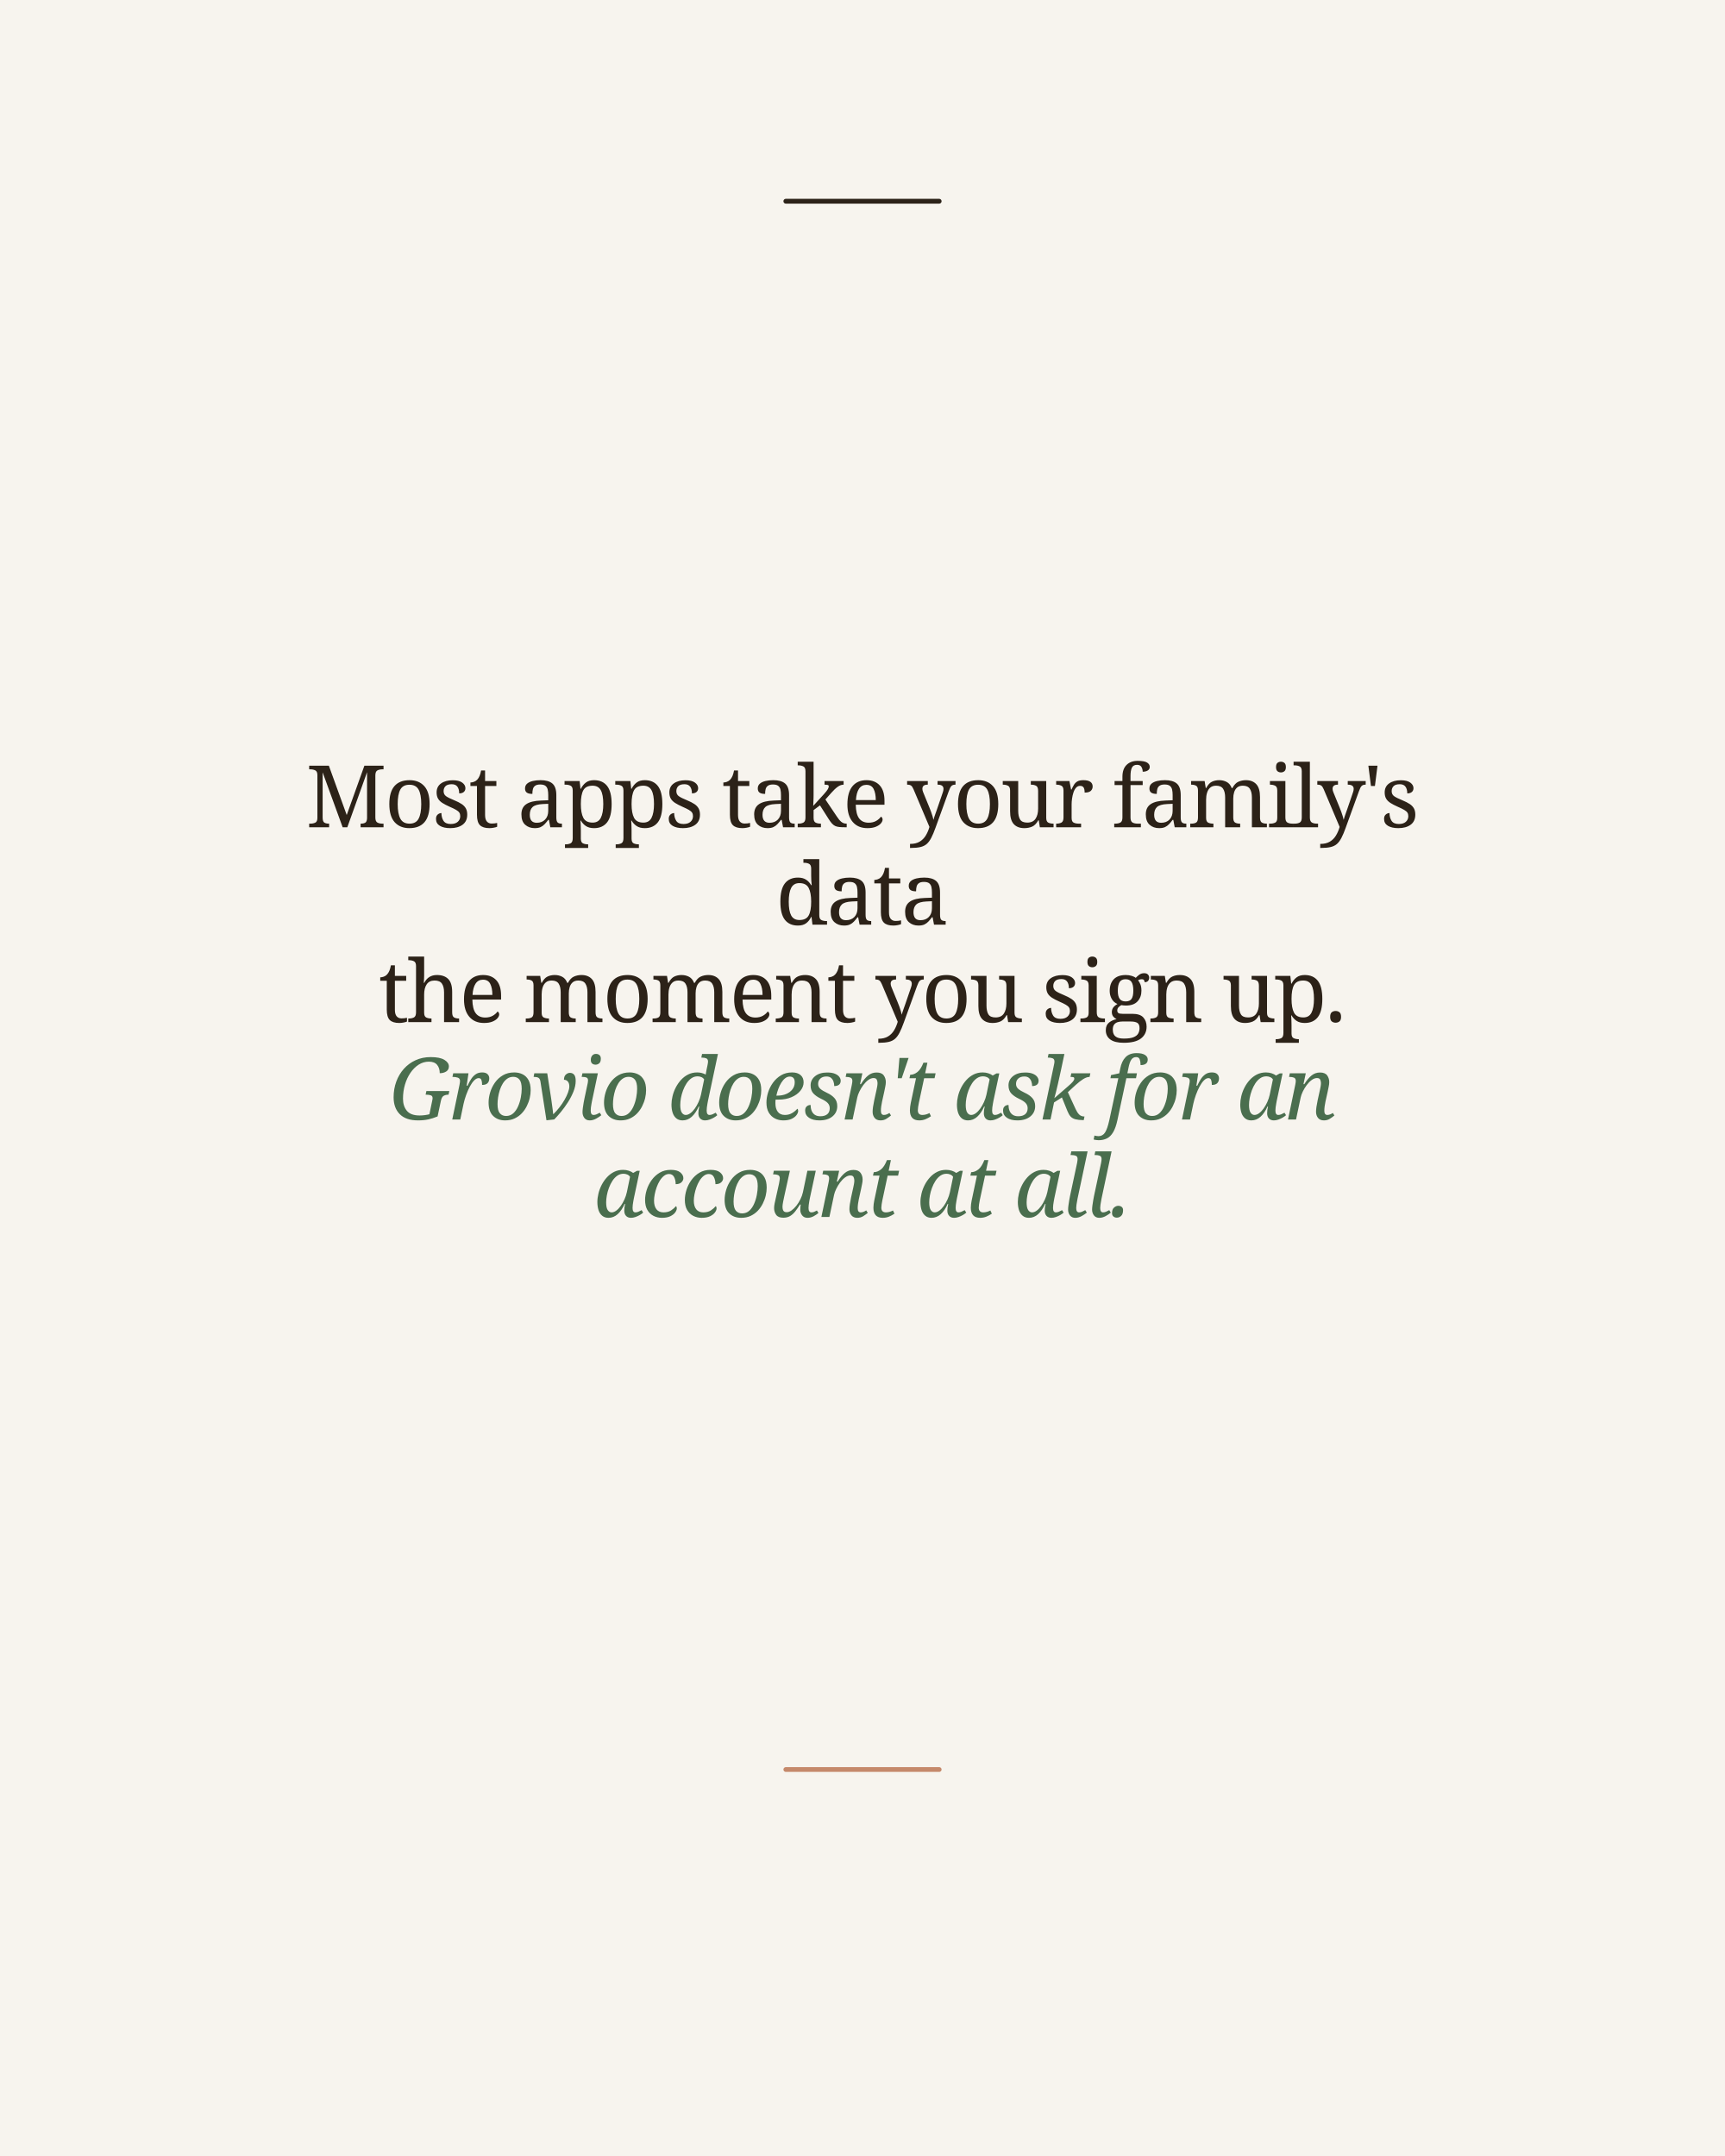
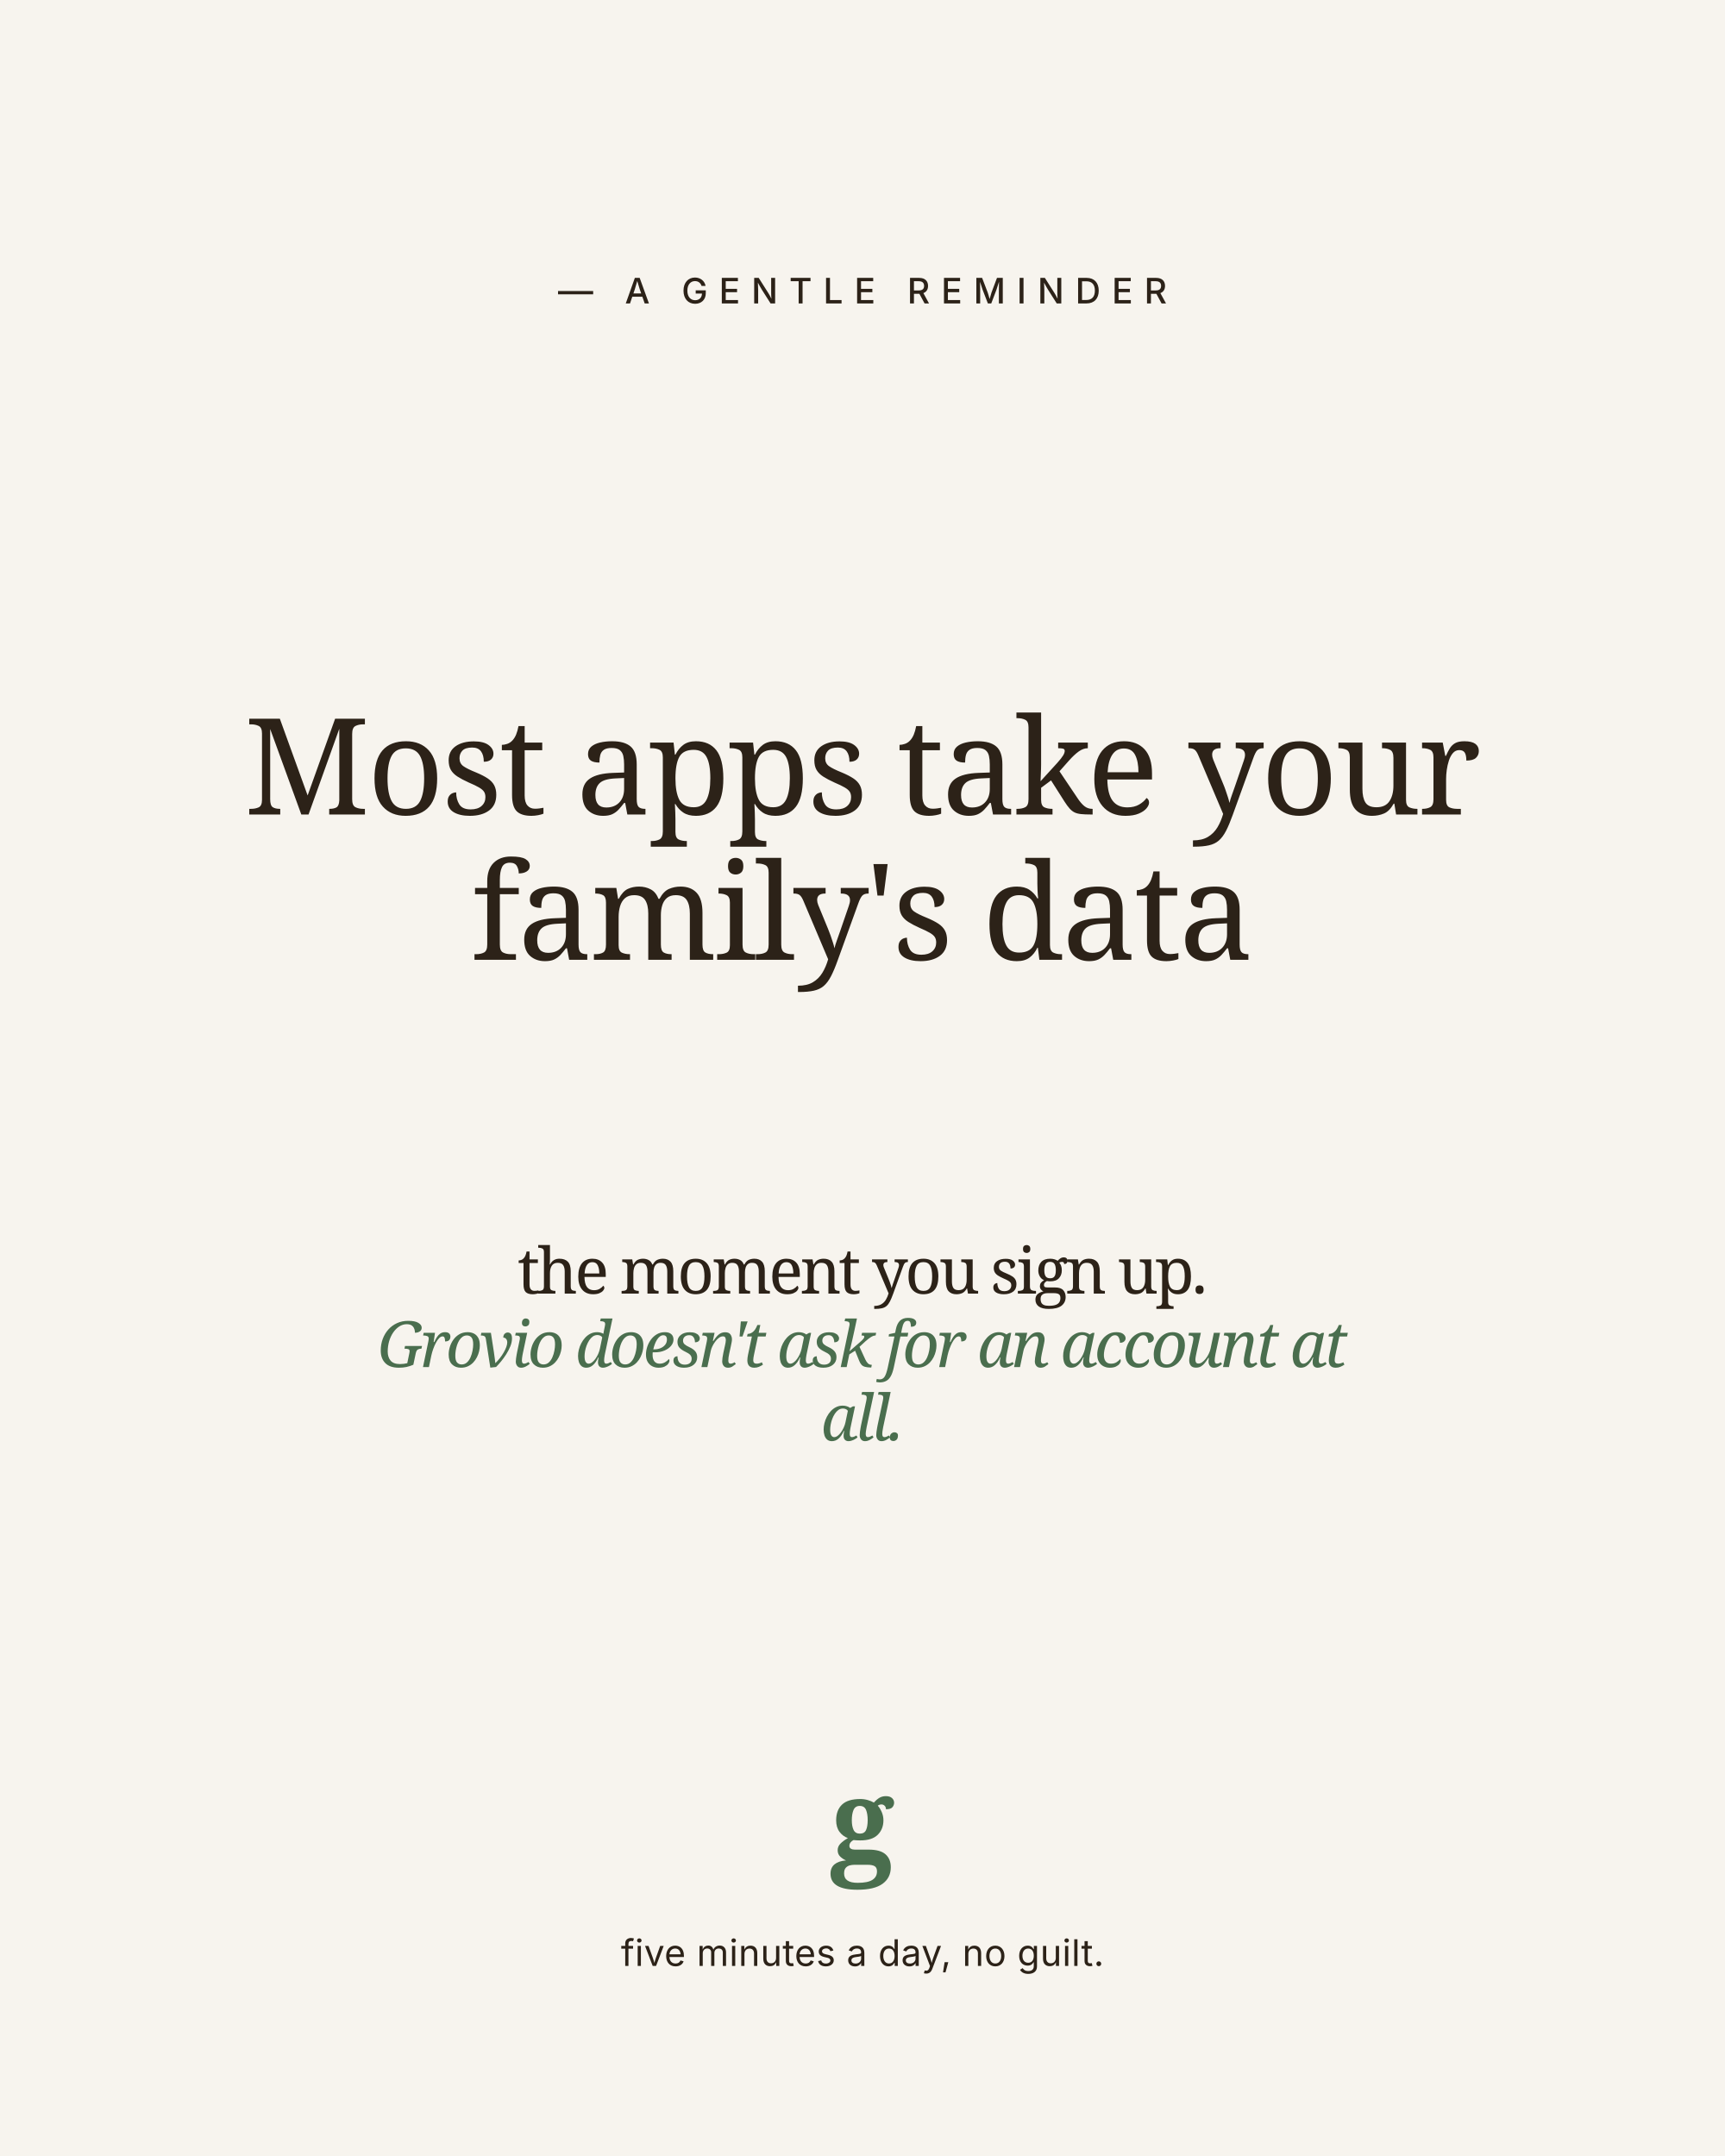
<svg xmlns="http://www.w3.org/2000/svg" width="1080" height="1350" viewBox="0 0 1080 1350" role="img" aria-label="Grovio carousel card">
  <rect width="1080" height="1350" fill="#F7F4EE" />
-   <line x1="492" y1="126" x2="588" y2="126" stroke="#2C2218" stroke-width="3" stroke-linecap="round" />
-   <text x="540" y="518" text-anchor="middle" fill="#2C2218" font-family="'Source Serif 4', Georgia, serif" font-size="54" font-weight="400" font-style="normal" letter-spacing="-1.4">Most apps take your family's</text>
-   <text x="540" y="579" text-anchor="middle" fill="#2C2218" font-family="'Source Serif 4', Georgia, serif" font-size="54" font-weight="400" font-style="normal" letter-spacing="-1.4">data</text>
-   <text x="540" y="640" text-anchor="middle" fill="#2C2218" font-family="'Source Serif 4', Georgia, serif" font-size="54" font-weight="400" font-style="normal" letter-spacing="-1.4">the moment you sign up.</text>
-   <text x="540" y="701" text-anchor="middle" fill="#4A6E4E" font-family="'Source Serif 4', Georgia, serif" font-size="54" font-weight="400" font-style="italic" letter-spacing="-1.4">Grovio doesn't ask for an</text>
-   <text x="540" y="762" text-anchor="middle" fill="#4A6E4E" font-family="'Source Serif 4', Georgia, serif" font-size="54" font-weight="400" font-style="italic" letter-spacing="-1.4">account at all.</text>
-   <line x1="492" y1="1108" x2="588" y2="1108" stroke="#B96E4A" stroke-width="3" stroke-linecap="round" opacity="0.8" />
+   <text x="540" y="190" text-anchor="middle" fill="#2C2218" font-family="Inter, Arial, sans-serif" font-size="22" font-weight="500" letter-spacing="7">— A GENTLE REMINDER</text>
+   <text x="540" y="510" text-anchor="middle" fill="#2C2218" font-family="'Source Serif 4', Georgia, serif" font-size="84" font-weight="400" font-style="normal" letter-spacing="-1.8">Most apps take your</text>
+   <text x="540" y="601" text-anchor="middle" fill="#2C2218" font-family="'Source Serif 4', Georgia, serif" font-size="84" font-weight="400" font-style="normal" letter-spacing="-1.8">family's data</text>
+   <text x="540" y="810" text-anchor="middle" fill="#2C2218" font-family="'Source Serif 4', Georgia, serif" font-size="40" font-weight="400" font-style="normal" letter-spacing="-1.8">the moment you sign up.</text>
+   <text x="540" y="856" text-anchor="middle" fill="#4A6E4E" font-family="'Source Serif 4', Georgia, serif" font-size="40" font-weight="400" font-style="italic" letter-spacing="-1.8">Grovio doesn't ask for an account at</text>
+   <text x="540" y="902" text-anchor="middle" fill="#4A6E4E" font-family="'Source Serif 4', Georgia, serif" font-size="40" font-weight="400" font-style="italic" letter-spacing="-1.8">all.</text>
+   <text x="540" y="1166" text-anchor="middle" fill="#4A6E4E" font-family="'Source Serif 4', Georgia, serif" font-size="72" font-weight="600">g</text>
+   <text x="540" y="1231" text-anchor="middle" fill="#2C2218" font-family="Inter, Arial, sans-serif" font-size="23" font-weight="400" letter-spacing="0.2">five minutes a day, no guilt.</text>
</svg>
